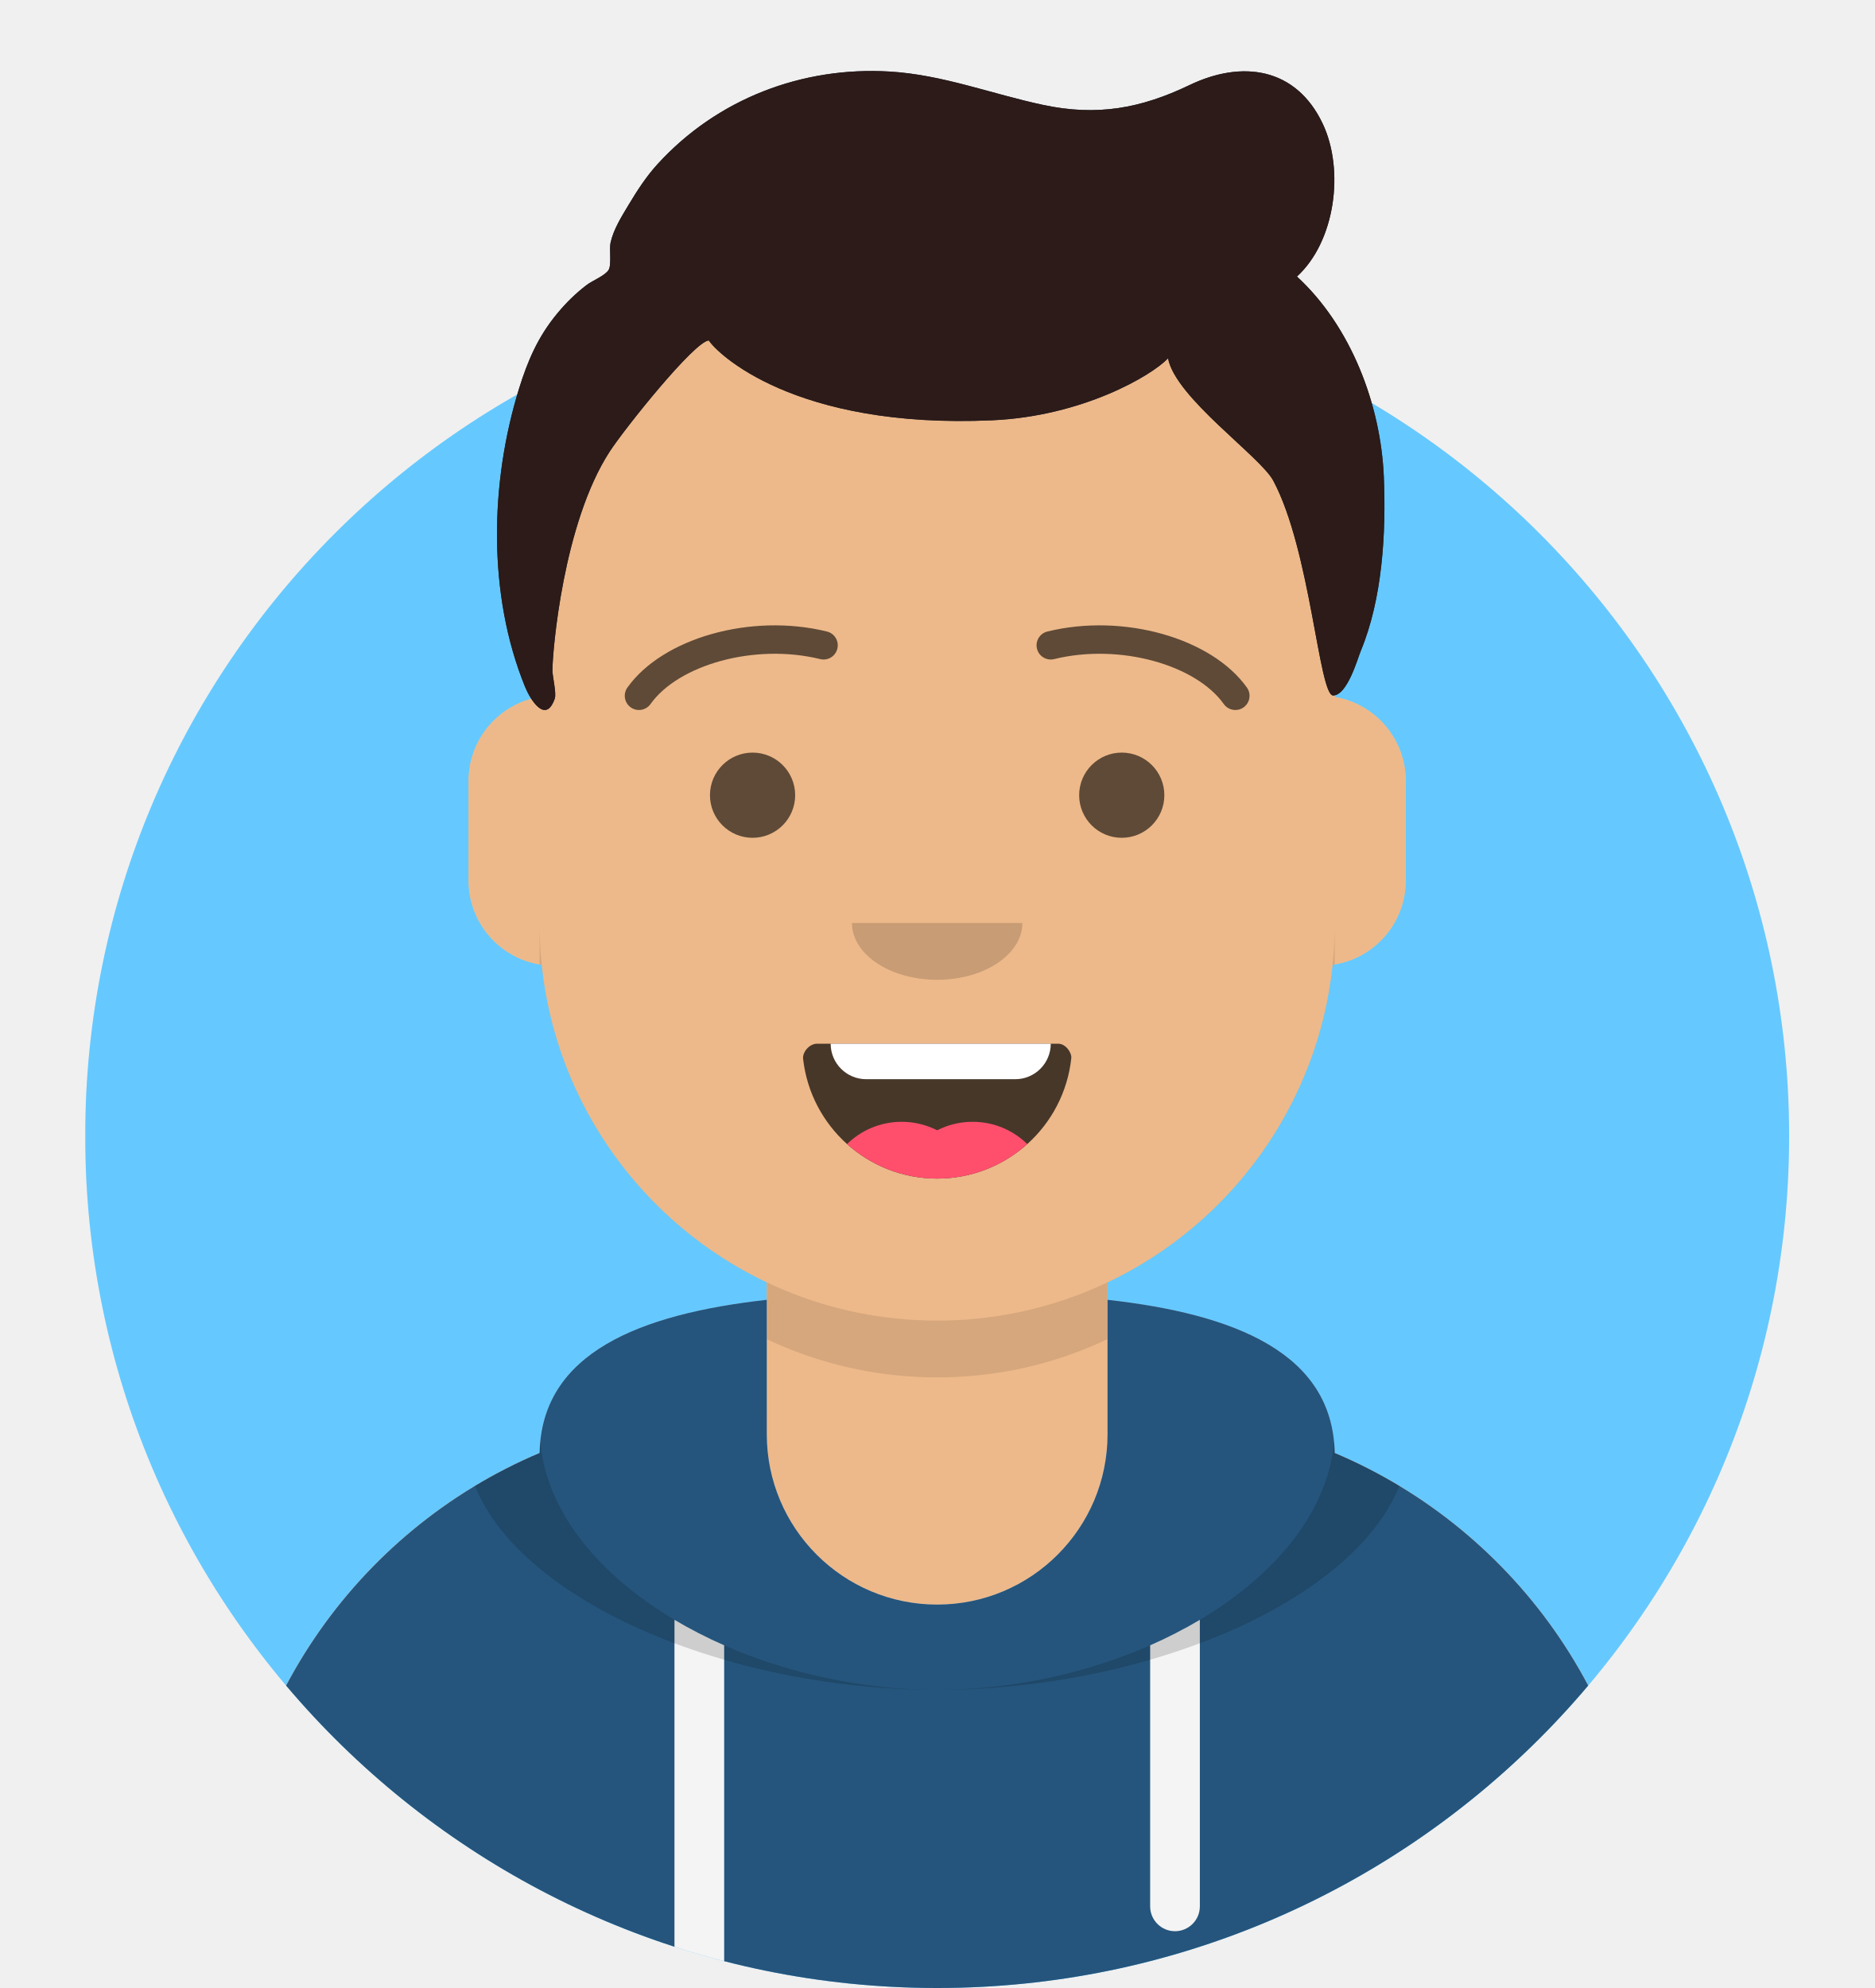
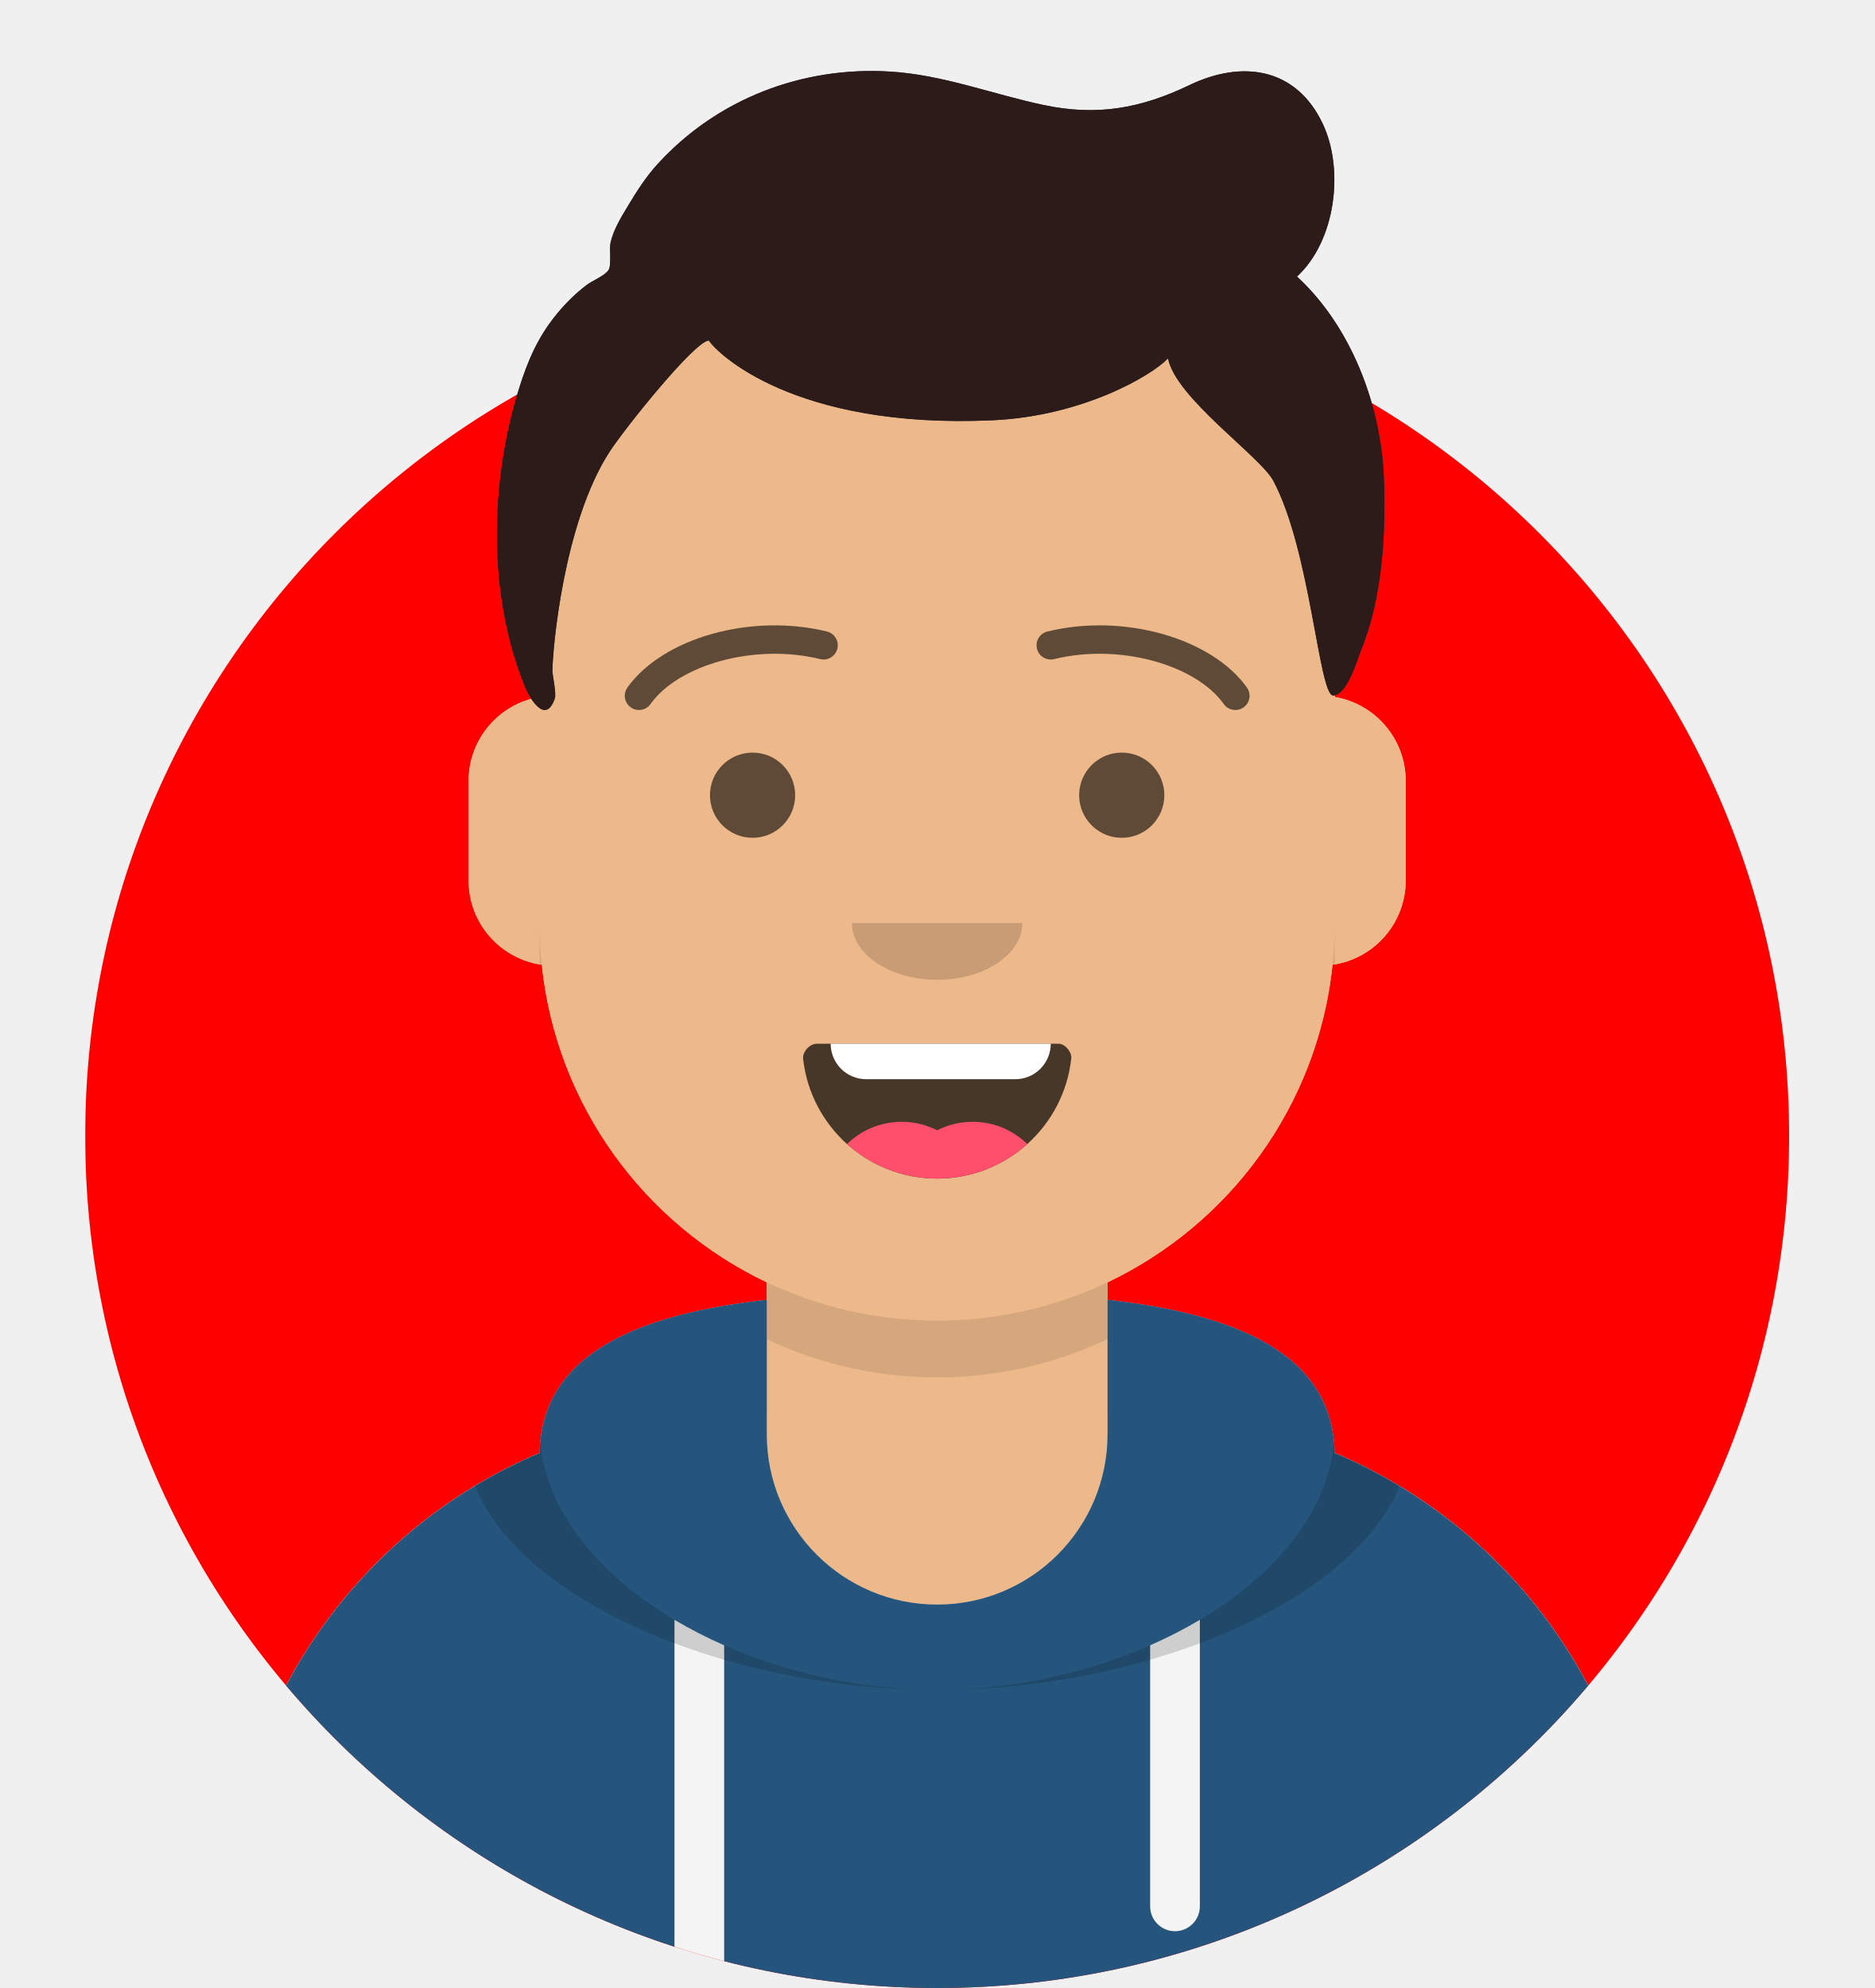
<svg xmlns="http://www.w3.org/2000/svg" xmlns:xlink="http://www.w3.org/1999/xlink" width="264px" height="280px" viewBox="0 0 264 280" version="1.1">
  <defs>
    <circle id="react-path-1" cx="120" cy="120" r="120" />
    <path d="M12,160 C12,226.274 65.726,280 132,280 C198.274,280 252,226.274 252,160 L264,160 L264,-1.42108547e-14 L-3.19744231e-14,-1.42108547e-14 L-3.19744231e-14,160 L12,160 Z" id="react-path-2" />
    <path d="M124,144.611 L124,163 L128,163 L128,163 C167.765,163 200,195.235 200,235 L200,244 L0,244 L0,235 C-4.86974701e-15,195.235 32.235,163 72,163 L72,163 L76,163 L76,144.611 C58.763,136.422 46.372,119.687 44.305,99.881 C38.48,99.058 34,94.052 34,88 L34,74 C34,68.054 38.325,63.118 44,62.166 L44,56 L44,56 C44,25.072 69.072,5.68137151e-15 100,0 L100,0 L100,0 C130.928,-5.68137151e-15 156,25.072 156,56 L156,62.166 C161.675,63.118 166,68.054 166,74 L166,88 C166,94.052 161.52,99.058 155.695,99.881 C153.628,119.687 141.237,136.422 124,144.611 Z" id="react-path-3" />
  </defs>
  <g id="Avataaar" stroke="none" stroke-width="1" fill="none" fill-rule="evenodd">
    <g transform="translate(-825, -1100)" id="Avataaar/Circle">
      <g transform="translate(825, 1100)">
        <g id="Circle" stroke-width="1" fill-rule="evenodd" transform="translate(12, 40)">
          <mask id="react-mask-4" fill="white">
            <use xlink:href="#react-path-1" />
          </mask>
          <use id="Circle-Background" fill="#E6E6E6" xlink:href="#react-path-1" />
-           <g id="Color/Palette/Blue-01" mask="url(#react-mask-4)" fill="#65C9FF">
+           <g id="Color/Palette/Blue-01" mask="url(#react-mask-4)" fill="red">
            <rect id="🖍Color" x="0" y="0" width="240" height="240" />
          </g>
        </g>
        <mask id="react-mask-5" fill="white">
          <use xlink:href="#react-path-2" />
        </mask>
        <g id="Mask" />
        <g id="Avataaar" stroke-width="1" fill-rule="evenodd" mask="url(#react-mask-5)">
          <g id="Body" transform="translate(32, 36)">
            <mask id="react-mask-6" fill="white">
              <use xlink:href="#react-path-3" />
            </mask>
            <use fill="#D0C6AC" xlink:href="#react-path-3" />
            <g id="Skin/👶🏽-03-Brown" mask="url(#react-mask-6)" fill="#EDB98A">
              <g transform="translate(0, 0)" id="Color">
                <rect x="0" y="0" width="264" height="280" />
              </g>
            </g>
            <path d="M156,79 L156,102 C156,132.928 130.928,158 100,158 C69.072,158 44,132.928 44,102 L44,79 L44,94 C44,124.928 69.072,150 100,150 C130.928,150 156,124.928 156,94 L156,79 Z" id="Neck-Shadow" fill-opacity="0.1" fill="#000000" mask="url(#react-mask-6)" />
          </g>
          <g id="Clothing/Hoodie" transform="translate(0, 170)">
            <defs>
              <path d="M108,13.071 C90.081,15.076 76.28,20.552 76.004,34.645 C50.146,45.568 32,71.165 32,100.999 L32,100.999 L32,110 L232,110 L232,100.999 C232,71.165 213.854,45.568 187.996,34.645 C187.72,20.552 173.919,15.076 156,13.071 L156,32 L156,32 C156,45.255 145.255,56 132,56 L132,56 C118.745,56 108,45.255 108,32 L108,13.071 Z" id="react-path-239" />
            </defs>
            <mask id="react-mask-240" fill="white">
              <use xlink:href="#react-path-239" />
            </mask>
            <use id="Hoodie" fill="#B7C1DB" fill-rule="evenodd" xlink:href="#react-path-239" />
            <g id="Color/Palette/Gray-01" mask="url(#react-mask-240)" fill-rule="evenodd" fill="#25557C">
              <rect id="🖍Color" x="0" y="0" width="264" height="110" />
            </g>
            <path d="M102,61.739 L102,110 L95,110 L95,58.15 C97.204,59.46 99.547,60.661 102,61.739 Z M169,58.15 L169,98.5 C169,100.433 167.433,102 165.5,102 C163.567,102 162,100.433 162,98.5 L162,61.739 C164.453,60.661 166.796,59.46 169,58.15 Z" id="Straps" fill="#F4F4F4" fill-rule="evenodd" mask="url(#react-mask-240)" />
            <path d="M90.96,12.724 C75.909,15.571 65.5,21.243 65.5,32.308 C65.5,52.02 98.538,68 132,68 C165.462,68 198.5,52.02 198.5,32.308 C198.5,21.243 188.091,15.571 173.04,12.724 C182.125,16.074 188,21.706 188,31.077 C188,51.469 160.179,68 132,68 C103.821,68 76,51.469 76,31.077 C76,21.706 81.875,16.074 90.96,12.724 Z" id="Shadow" fill-opacity="0.16" fill="#000000" fill-rule="evenodd" mask="url(#react-mask-240)" />
          </g>
          <g id="Face" transform="translate(76, 82)" fill="#000000">
            <g id="Mouth/Smile" transform="translate(2, 52)">
              <defs>
                <path d="M35.118,15.128 C36.176,24.62 44.226,32 54,32 C63.804,32 71.874,24.574 72.892,15.04 C72.974,14.273 72.117,13 71.043,13 C56.149,13 44.738,13 37.087,13 C36.007,13 35.012,14.178 35.118,15.128 Z" id="react-path-251" />
              </defs>
              <mask id="react-mask-252" fill="white">
                <use xlink:href="#react-path-251" />
              </mask>
              <use id="Mouth" fill-opacity="0.7" fill="#000000" fill-rule="evenodd" xlink:href="#react-path-251" />
              <rect id="Teeth" fill="#FFFFFF" fill-rule="evenodd" mask="url(#react-mask-252)" x="39" y="2" width="31" height="16" rx="5" />
              <g id="Tongue" stroke-width="1" fill-rule="evenodd" mask="url(#react-mask-252)" fill="#FF4F6D">
                <g transform="translate(38, 24)">
                  <circle cx="11" cy="11" r="11" />
                  <circle cx="21" cy="11" r="11" />
                </g>
              </g>
            </g>
            <g id="Nose/Default" transform="translate(28, 40)" fill-opacity="0.16">
              <path d="M16,8 C16,12.418 21.373,16 28,16 L28,16 C34.627,16 40,12.418 40,8" id="Nose" />
            </g>
            <g id="Eyes/Default-😀" transform="translate(0, 8)" fill-opacity="0.6">
              <circle id="Eye" cx="30" cy="22" r="6" />
              <circle id="Eye" cx="82" cy="22" r="6" />
            </g>
            <g id="Eyebrow/Outline/Default" fill-opacity="0.6">
              <g id="I-Browse" transform="translate(12, 6)">
                <path d="M3.63,11.159 C7.545,5.65 18.278,2.561 27.523,4.831 C28.596,5.095 29.679,4.439 29.942,3.366 C30.206,2.293 29.55,1.21 28.477,0.947 C17.74,-1.69 5.312,1.887 0.37,8.841 C-0.27,9.742 -0.059,10.99 0.841,11.63 C1.742,12.27 2.99,12.059 3.63,11.159 Z" id="Eyebrow" fill-rule="nonzero" />
                <path d="M61.63,11.159 C65.545,5.65 76.278,2.561 85.523,4.831 C86.596,5.095 87.679,4.439 87.942,3.366 C88.206,2.293 87.55,1.21 86.477,0.947 C75.74,-1.69 63.312,1.887 58.37,8.841 C57.73,9.742 57.941,10.99 58.841,11.63 C59.742,12.27 60.99,12.059 61.63,11.159 Z" id="Eyebrow" fill-rule="nonzero" transform="translate(73.00015, 6.039198) scale(-1, 1) translate(-73.00015, -6.039198) " />
              </g>
            </g>
          </g>
          <g id="Top" stroke-width="1" fill-rule="evenodd">
            <defs>
              <rect id="react-path-167" x="0" y="0" width="264" height="280" />
              <path d="M183.68,38.949 C189.086,33.999 190.387,23.962 187.318,17.449 C183.549,9.454 175.901,8.452 168.572,11.969 C161.664,15.284 155.515,16.388 147.95,14.782 C140.692,13.241 133.806,10.523 126.303,10.076 C113.978,9.343 102.003,13.915 93.603,23.129 C92,24.887 90.709,26.897 89.488,28.934 C88.512,30.564 87.411,32.313 86.995,34.192 C86.797,35.086 87.165,37.29 86.72,38.022 C86.239,38.812 84.424,39.537 83.651,40.124 C82.084,41.313 80.727,42.654 79.471,44.171 C76.805,47.393 75.338,50.758 74.103,54.743 C70.001,67.988 69.653,83.741 74.957,96.747 C75.664,98.481 77.855,102.099 79.143,98.385 C79.398,97.651 78.809,95.191 78.81,94.45 C78.815,91.73 80.316,73.721 86.857,63.633 C88.986,60.349 98.83,48.052 100.841,47.954 C101.906,49.646 112.721,60.462 140.783,59.195 C153.445,58.623 163.183,52.934 165.521,50.468 C166.549,56.001 178.513,64.284 180.336,67.692 C185.603,77.538 186.771,97.996 188.781,97.957 C190.791,97.919 192.234,92.72 192.648,91.727 C195.72,84.352 196.243,75.095 195.915,67.168 C195.488,56.966 191.277,45.942 183.68,38.949 Z" id="react-path-166" />
              <filter x="-0.8%" y="-2.0%" width="101.5%" height="108.0%" filterUnits="objectBoundingBox" id="react-filter-163">
                <feOffset dx="0" dy="2" in="SourceAlpha" result="shadowOffsetOuter1" />
                <feColorMatrix values="0 0 0 0 0   0 0 0 0 0   0 0 0 0 0  0 0 0 0.16 0" type="matrix" in="shadowOffsetOuter1" result="shadowMatrixOuter1" />
                <feMerge>
                  <feMergeNode in="shadowMatrixOuter1" />
                  <feMergeNode in="SourceGraphic" />
                </feMerge>
              </filter>
            </defs>
            <mask id="react-mask-165" fill="white">
              <use xlink:href="#react-path-167" />
            </mask>
            <g id="Mask" />
            <g id="Top/Short-Hair/Short-Waved" mask="url(#react-mask-165)">
              <g transform="translate(-1, 0)">
                <mask id="react-mask-164" fill="white">
                  <use xlink:href="#react-path-166" />
                </mask>
                <use id="Short-Hair" stroke="none" fill="#28354B" fill-rule="evenodd" xlink:href="#react-path-166" />
                <g id="Skin/👶🏽-03-Brown" mask="url(#react-mask-164)" fill="#2C1B18">
                  <g transform="translate(0, 0) " id="Color">
                    <rect x="0" y="0" width="264" height="280" />
                  </g>
                </g>
              </g>
            </g>
          </g>
        </g>
      </g>
    </g>
  </g>
</svg>
